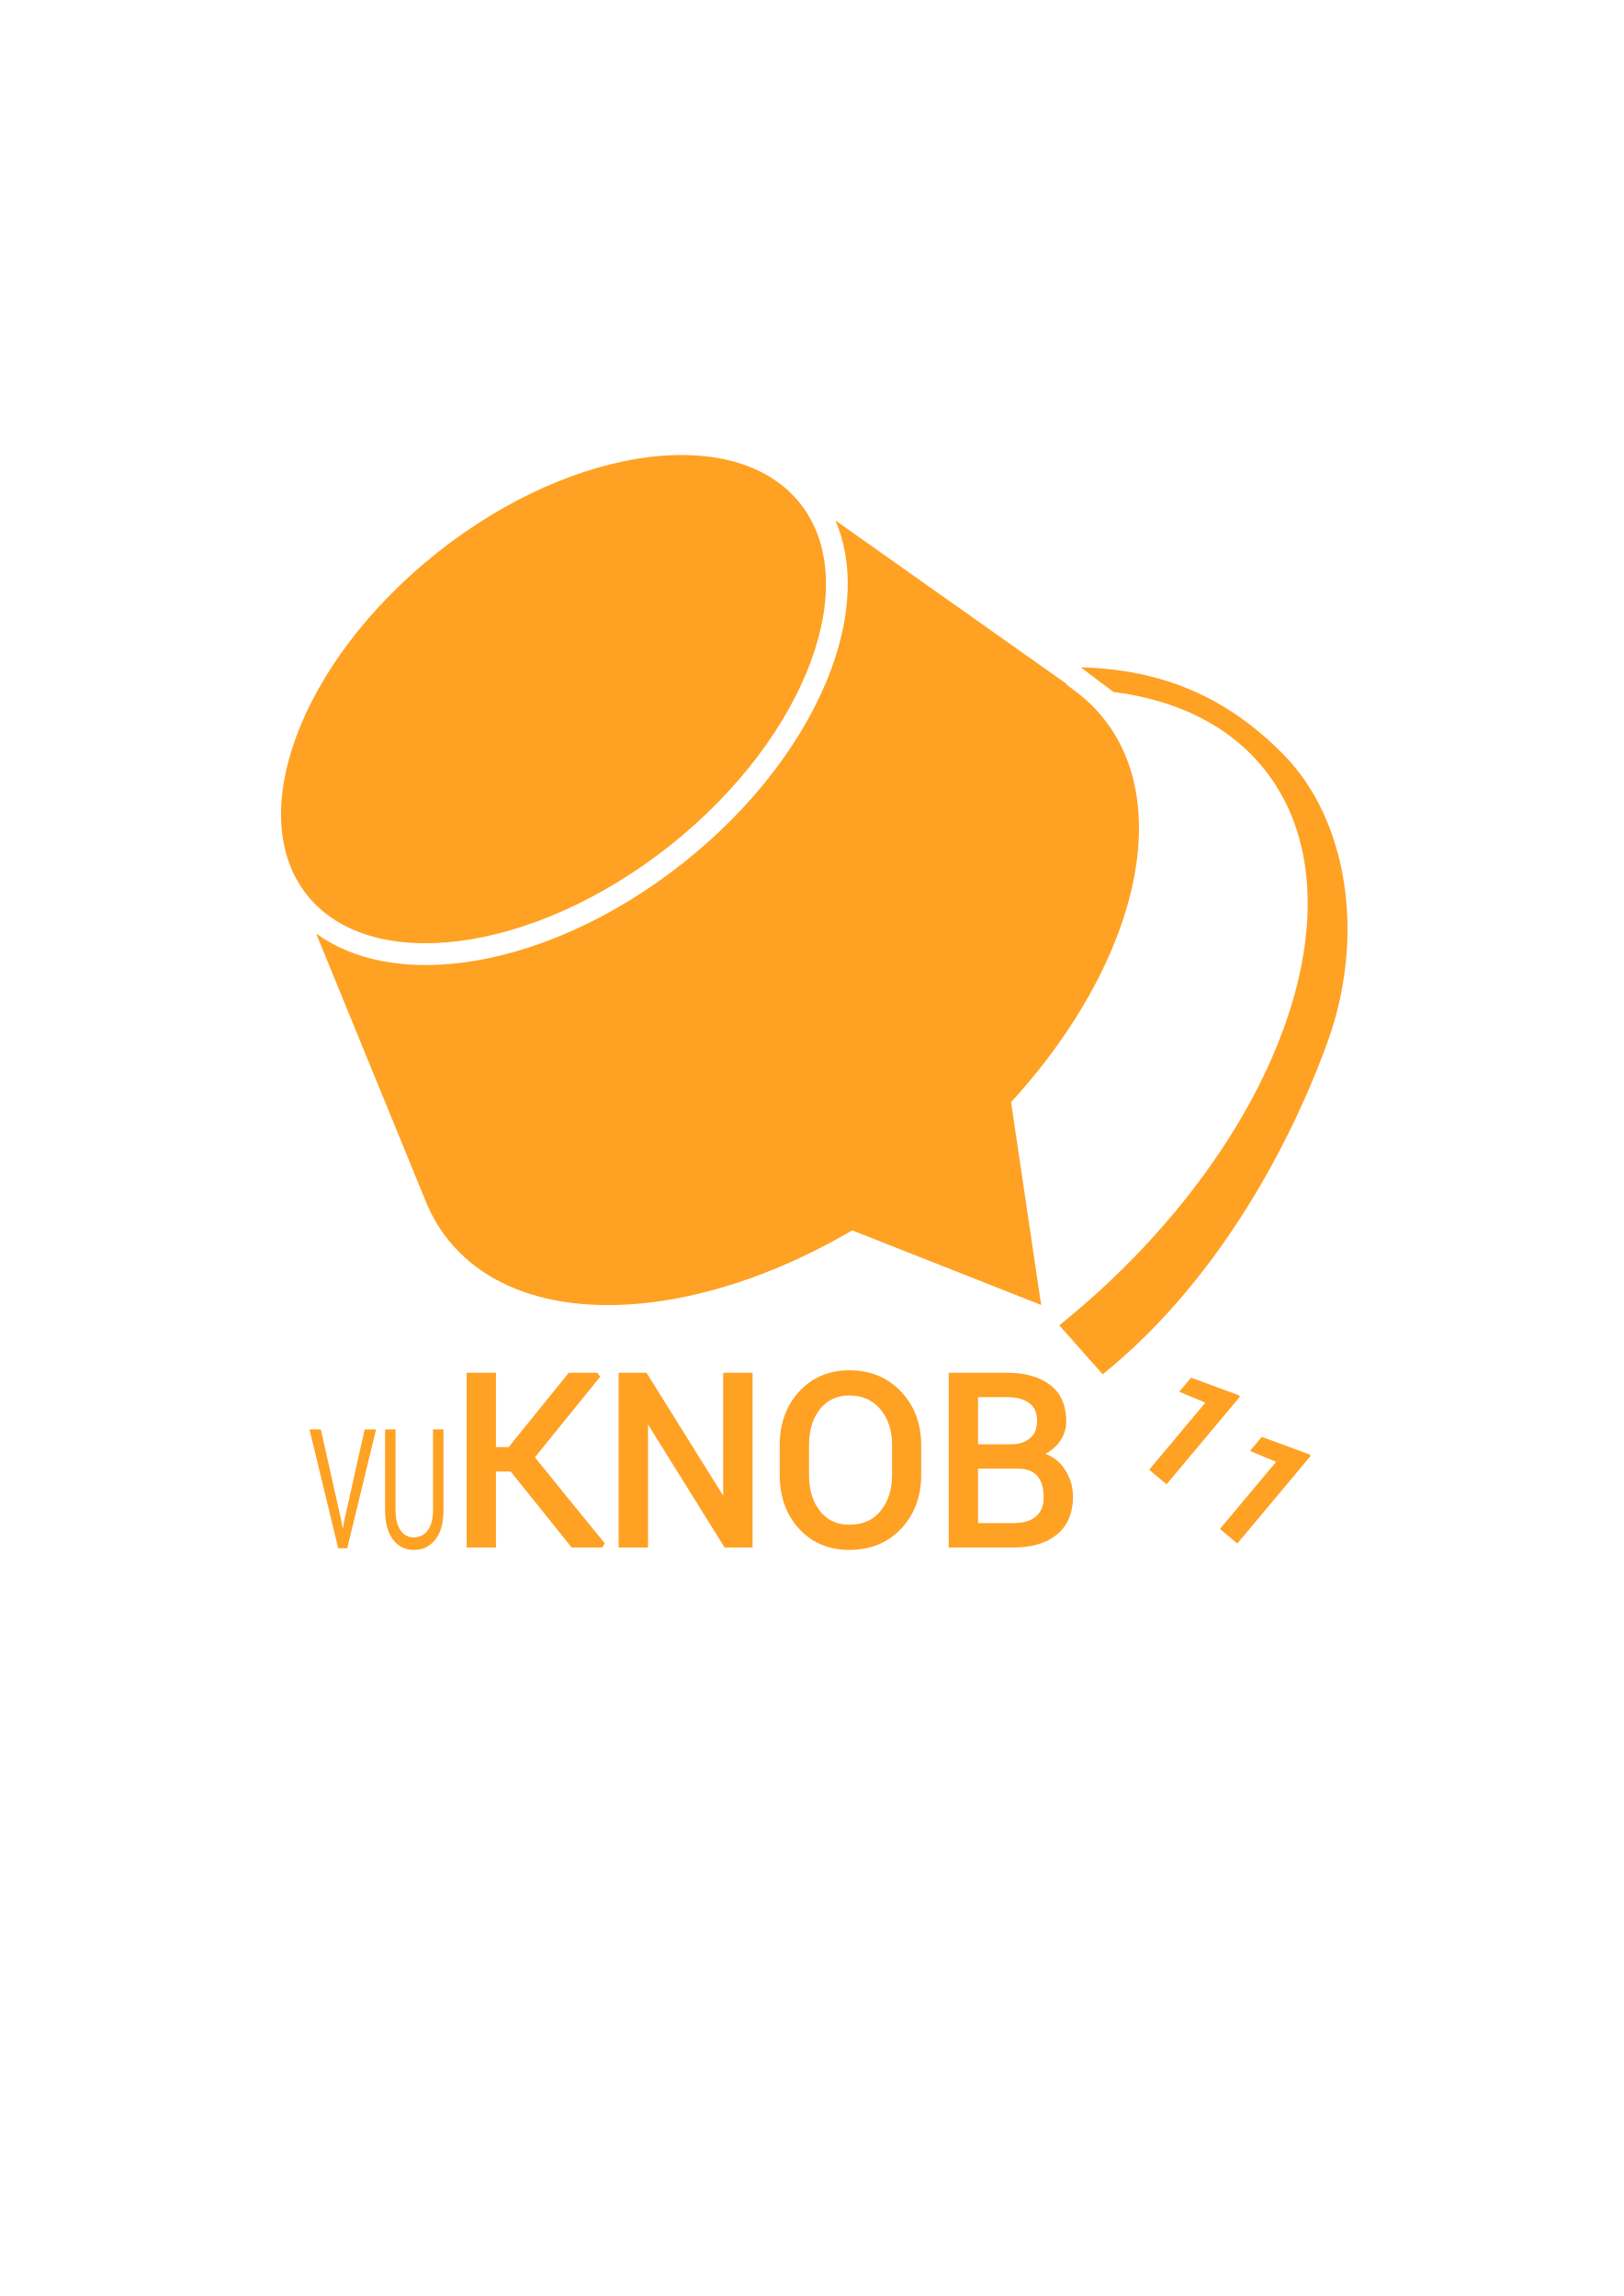
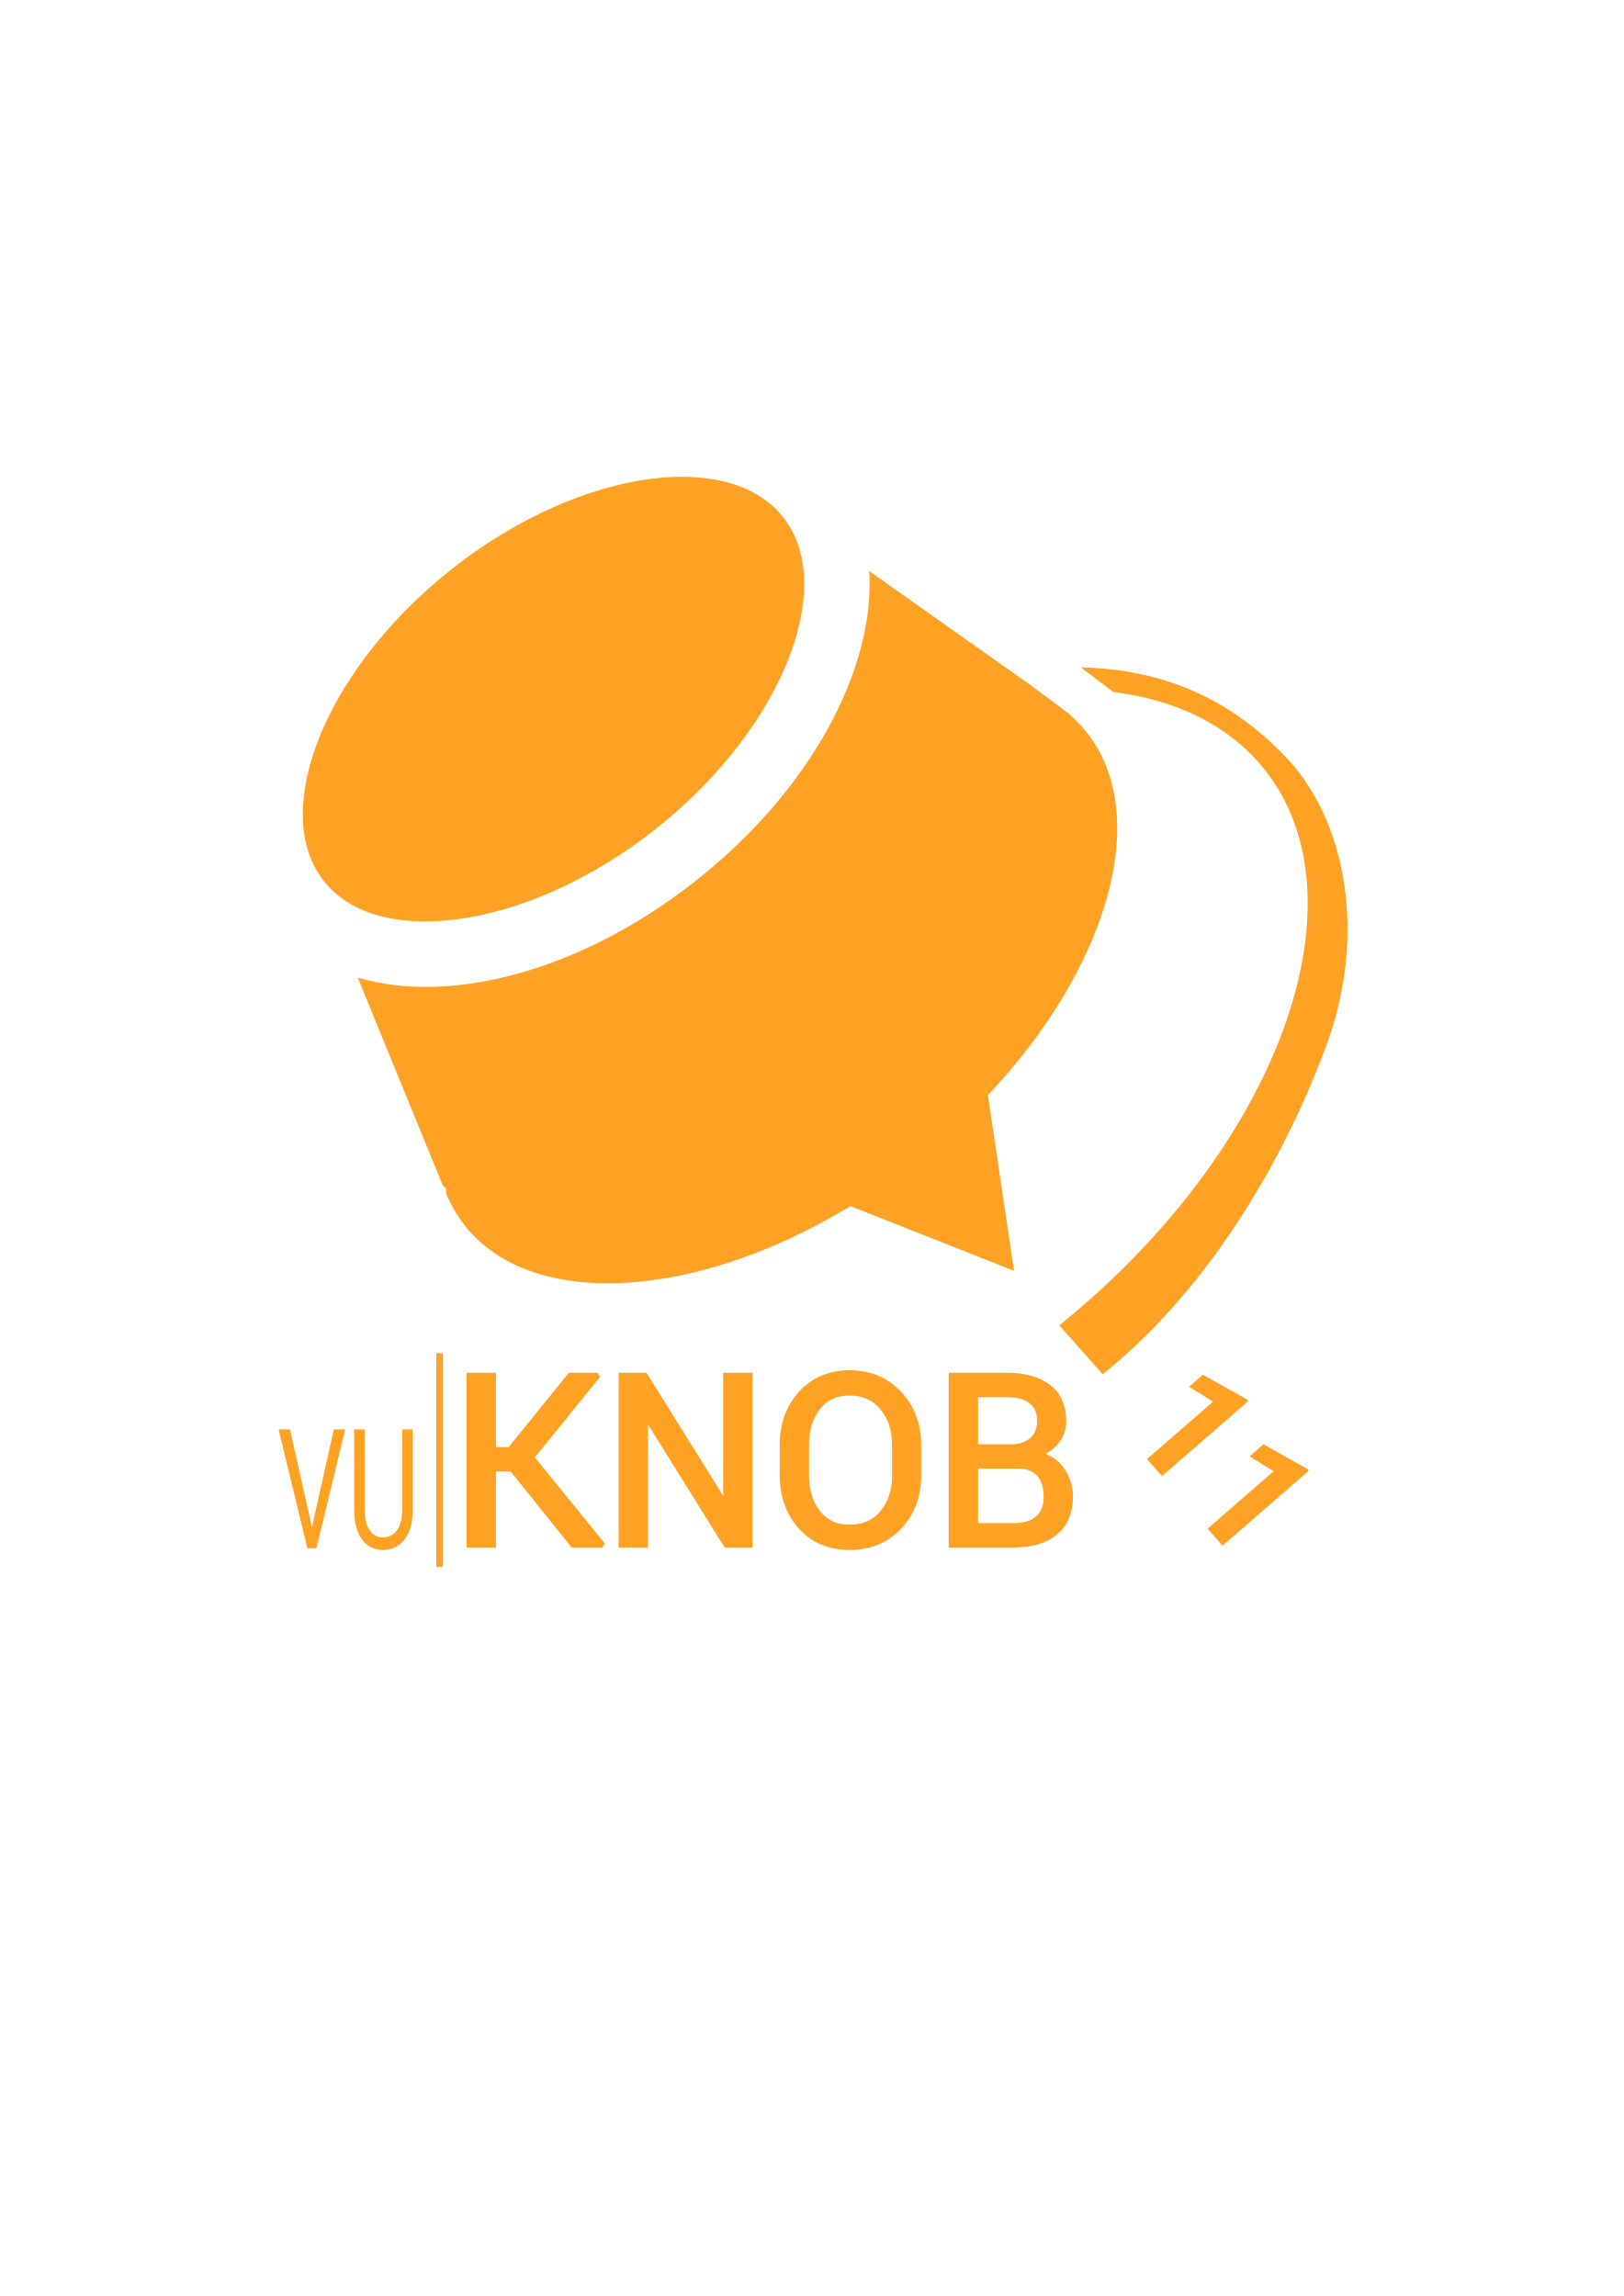
<svg xmlns="http://www.w3.org/2000/svg" width="744.094" height="1052.362" id="svg2" version="1.1">
  <defs id="defs4" />
  <g id="layer1">
-     <path style="fill:#ffa123;fill-opacity:1;stroke:none" d="M 310.875 208.562 C 306.42 208.623 301.82 208.938 297.094 209.531 C 266.848 213.327 232.022 228.195 200.375 253.312 C 168.728 278.43 146.345 308.968 135.781 337.562 C 125.217 366.157 126.466 392.277 140.656 410.156 C 154.847 428.036 180.004 435.14 210.25 431.344 C 240.496 427.548 275.322 412.711 306.969 387.594 C 338.616 362.476 360.967 331.938 371.531 303.344 C 382.095 274.749 380.878 248.63 366.688 230.75 C 354.714 215.664 334.93 208.237 310.875 208.562 z M 382.875 238.562 C 391.291 258.171 389.95 282.302 380.906 306.781 C 369.56 337.493 346.12 369.299 313.188 395.438 C 280.255 421.576 243.955 437.204 211.469 441.281 C 185.712 444.514 162.039 440.368 144.875 427.875 L 194.438 548.969 L 194.469 549 L 194.469 549.062 C 194.86 550.092 195.296 551.137 195.75 552.188 C 195.874 552.474 195.961 552.661 196 552.75 C 198.421 558.218 201.474 563.313 205.219 568.031 C 224.581 592.426 258.666 601.924 298.938 596.875 C 327.748 593.263 359.496 582.131 390.562 563.938 L 477.125 598.125 L 463.344 505.188 C 486.268 480.133 503.054 453.156 512.625 427.25 C 526.691 389.177 525.205 353.832 505.844 329.438 C 502.05 324.657 497.702 320.48 492.844 316.844 L 488.688 313.75 L 488.938 313.562 L 382.875 238.562 z " id="path3775" />
+     <path style="fill:#ffa123;fill-opacity:1;stroke:none;stroke-opacity:1;stroke-width:20;stroke-miterlimit:4;stroke-dasharray:none" d="M 311 218.562 C 306.924 218.618 302.709 218.921 298.344 219.469 C 270.358 222.981 236.947 237.065 206.594 261.156 C 176.24 285.248 154.931 314.573 145.156 341.031 C 135.367 367.528 137.08 389.549 148.5 403.938 C 159.915 418.32 180.963 424.925 209 421.406 C 236.993 417.893 270.399 403.839 300.75 379.75 C 331.101 355.661 352.379 326.339 362.156 299.875 C 371.948 273.372 370.259 251.352 358.844 236.969 C 349.212 224.833 332.923 218.266 311 218.562 z M 398.344 261.75 C 399.307 277.393 396.311 293.93 390.281 310.25 C 378.161 343.056 353.624 376.124 319.406 403.281 C 285.191 430.437 247.424 446.863 212.719 451.219 C 195.554 453.373 178.877 452.493 163.938 448.062 L 202.906 543.312 L 204.469 544.844 L 204.469 547.094 C 204.627 547.473 204.764 547.817 204.938 548.219 C 205.018 548.404 205.02 548.38 205.156 548.688 C 207.249 553.413 209.852 557.768 213.062 561.812 C 229.657 582.721 259.643 591.707 297.688 586.938 C 324.881 583.528 355.462 572.904 385.5 555.312 L 389.719 552.844 L 394.25 554.625 L 464.688 582.438 L 453.438 506.656 L 452.75 501.938 L 455.969 498.438 C 478.121 474.227 494.214 448.239 503.25 423.781 C 516.54 387.81 514.592 356.562 498 335.656 C 494.764 331.579 491.068 328.018 486.875 324.875 C 486.863 324.866 486.856 324.853 486.844 324.844 L 482.719 321.781 L 472.688 314.312 L 471.969 313.781 L 398.344 261.75 z " id="path3775" />
    <g id="g3977" style="fill:#ffa123;fill-opacity:1">
-       <g transform="translate(46.46702,-1.00684)" id="g3011" style="fill:#ffa123;fill-opacity:1">
+       <g transform="translate(32.32488,-1.02031)" id="g3011" style="fill:#ffa123;fill-opacity:1">
        <path style="fill:#ffa123;fill-opacity:1;stroke:none" d="m 95.344,656.177 5.219,0 9.188,40.938 0.781,4.281 0.156,0 0.812,-4.281 9.156,-40.938 5.219,0 -13.219,54.469 -4.125,0 -13.188,-54.469 z" id="path3007" />
        <path style="fill:#ffa123;fill-opacity:1;stroke:none" d="m 130,656.177 4.812,0 0,36.906 c -1e-5,4.115 0.784,7.261 2.312,9.406 1.529,2.12 3.526,3.188 6.031,3.188 2.635,0 4.765,-1.067 6.375,-3.188 1.627,-2.145 2.437,-5.291 2.438,-9.406 l 0,-36.906 4.812,0 0,36.906 c -3e-5,5.936 -1.26,10.482 -3.781,13.625 -2.505,3.143 -5.794,4.719 -9.844,4.719 -3.904,0 -7.06,-1.576 -9.5,-4.719 C 131.233,703.54 130,698.994 130,693.083 l 0,-36.906 z" id="rect3002" />
      </g>
      <path id="path3924" d="M 389.219 628.062 C 379.866 628.063 371.978 631.425 366.062 637.969 C 360.198 644.497 357.312 652.722 357.312 662.406 L 357.312 676.062 C 357.312 685.781 360.19 694.094 366.062 700.594 C 371.981 707.104 379.873 710.406 389.219 710.406 C 398.871 710.406 406.904 707.128 413 700.625 C 419.126 694.13 422.156 685.794 422.156 676.062 L 422.156 662.406 C 422.156 652.674 419.121 644.427 413 637.938 C 406.907 631.401 398.877 628.063 389.219 628.062 z M 213.844 629.188 L 213.844 630.688 L 213.844 707.781 L 213.844 709.281 L 215.344 709.281 L 225.781 709.281 L 227.281 709.281 L 227.281 707.781 L 227.281 674.469 L 234.031 674.469 L 261.531 708.719 L 261.969 709.281 L 262.688 709.281 L 275.125 709.281 L 275.938 709.281 L 276.375 708.625 L 276.562 708.344 L 277.188 707.406 L 276.469 706.562 L 245.125 667.969 L 274.312 631.906 L 275.031 631.062 L 274.406 630.125 L 274.219 629.844 L 273.781 629.188 L 272.969 629.188 L 261.375 629.188 L 260.656 629.188 L 260.219 629.75 L 233.094 663.281 L 227.281 663.281 L 227.281 630.688 L 227.281 629.188 L 225.781 629.188 L 215.344 629.188 L 213.844 629.188 z M 283.5 629.188 L 283.5 630.688 L 283.5 707.781 L 283.5 709.281 L 285 709.281 L 295.469 709.281 L 296.969 709.281 L 296.969 707.781 L 296.969 652.906 L 331.625 708.562 L 332.062 709.281 L 332.906 709.281 L 343.375 709.281 L 344.875 709.281 L 344.875 707.781 L 344.875 630.688 L 344.875 629.188 L 343.375 629.188 L 332.906 629.188 L 331.406 629.188 L 331.406 630.688 L 331.406 685.531 L 296.719 629.906 L 296.281 629.188 L 295.438 629.188 L 285 629.188 L 283.5 629.188 z M 434.781 629.188 L 434.781 630.688 L 434.781 707.781 L 434.781 709.281 L 436.281 709.281 L 464.719 709.281 C 472.788 709.281 479.394 707.384 484.281 703.406 C 489.231 699.371 491.719 693.415 491.719 686.031 C 491.719 681.025 490.243 676.477 487.375 672.656 C 487.37 672.649 487.38 672.632 487.375 672.625 L 487.406 672.625 C 485.275 669.755 482.48 667.69 479.156 666.375 C 481.378 665.089 483.393 663.587 484.969 661.656 C 487.347 658.703 488.625 655.252 488.625 651.5 C 488.625 644.226 486.184 638.529 481.25 634.781 C 476.359 631.028 469.677 629.188 461.406 629.188 L 436.281 629.188 L 434.781 629.188 z M 389.219 639.625 C 395.291 639.625 399.86 641.672 403.406 645.875 C 406.97 650.099 408.812 655.527 408.812 662.312 L 408.812 676.062 C 408.812 682.958 406.965 688.47 403.406 692.688 C 399.902 696.847 395.338 698.844 389.219 698.844 C 383.52 698.844 379.159 696.823 375.781 692.625 L 375.812 692.625 C 372.455 688.412 370.75 682.944 370.75 676.062 L 370.75 662.312 C 370.75 655.504 372.454 650.059 375.812 645.844 L 375.781 645.844 C 379.159 641.646 383.52 639.625 389.219 639.625 z M 448.219 640.375 L 461.406 640.375 C 466.137 640.375 469.527 641.39 471.781 643.188 L 471.812 643.188 C 474.081 644.942 475.25 647.479 475.25 651.312 C 475.25 654.805 474.203 657.261 472.094 659.125 C 469.955 660.976 467.182 661.969 463.594 661.969 L 448.219 661.969 L 448.219 640.375 z M 448.219 673.156 L 466.312 673.156 C 470.626 673.156 473.46 674.287 475.312 676.469 L 475.344 676.469 C 477.279 678.712 478.281 681.879 478.281 686.156 C 478.281 690.156 477.128 692.931 474.812 695 C 472.505 697.03 469.208 698.094 464.719 698.094 L 448.219 698.094 L 448.219 673.156 z " style="fill:#ffa123;fill-opacity:1;stroke:none;stroke-width:3;stroke-miterlimit:4;stroke-opacity:1;stroke-dasharray:none" />
      <path id="path2985-0-3" d="m 495.312,305.875 14.906,11.281 c 29.192,3.675 53.37,15.499 69.344,35.625 23.493,29.6 25.477,72.424 8.688,118.656 -16.79,46.233 -52.388,95.364 -102.812,136.031 l 19.906,22.438 C 557.036,588.216 590.722,526.225 608.281,477.875 625.84,429.525 617.908,376.237 588.406,346.062 562.057,319.113 532.002,306.81 495.312,305.875 z" style="font-size:medium;font-style:normal;font-variant:normal;font-weight:normal;font-stretch:normal;text-indent:0;text-align:start;text-decoration:none;line-height:normal;letter-spacing:normal;word-spacing:normal;text-transform:none;direction:ltr;block-progression:tb;writing-mode:lr-tb;text-anchor:start;baseline-shift:baseline;color:#000000;fill:#ffa123;fill-opacity:1;stroke:none;stroke-width:10;marker:none;visibility:visible;display:inline;overflow:visible;enable-background:accumulate;font-family:Sans;-inkscape-font-specification:Sans" />
-       <text transform="matrix(1.569401,1.313833,-1.313833,1.569401,674.8579,-1145.768)" id="text3870" y="728.103" x="506.086" style="font-size:36px;font-style:normal;font-variant:normal;font-weight:bold;font-stretch:normal;line-height:125%;letter-spacing:0px;word-spacing:0px;fill:#ffa123;fill-opacity:1;stroke:none;font-family:Roboto;-inkscape-font-specification:Sans Bold" xml:space="preserve">
+       <text transform="matrix(1.343315,1.544242,-1.544242,1.343315,958.1017,-1104.742)" id="text3870" y="728.103" x="506.086" style="font-size:36px;font-style:normal;font-variant:normal;font-weight:bold;font-stretch:normal;line-height:125%;letter-spacing:0px;word-spacing:0px;fill:#ffa123;fill-opacity:1;stroke:none;font-family:Roboto;-inkscape-font-specification:Sans Bold" xml:space="preserve">
        <tspan y="728.103" x="506.086" id="tspan3872">11</tspan>
      </text>
+       <rect style="fill:#ffa123;fill-opacity:1;stroke:none" id="rect2999" width="3.03" height="97.985" x="197.99" y="629.108" rx="0" ry="0" transform="translate(1.969818,-8.866299)" />
    </g>
  </g>
</svg>
